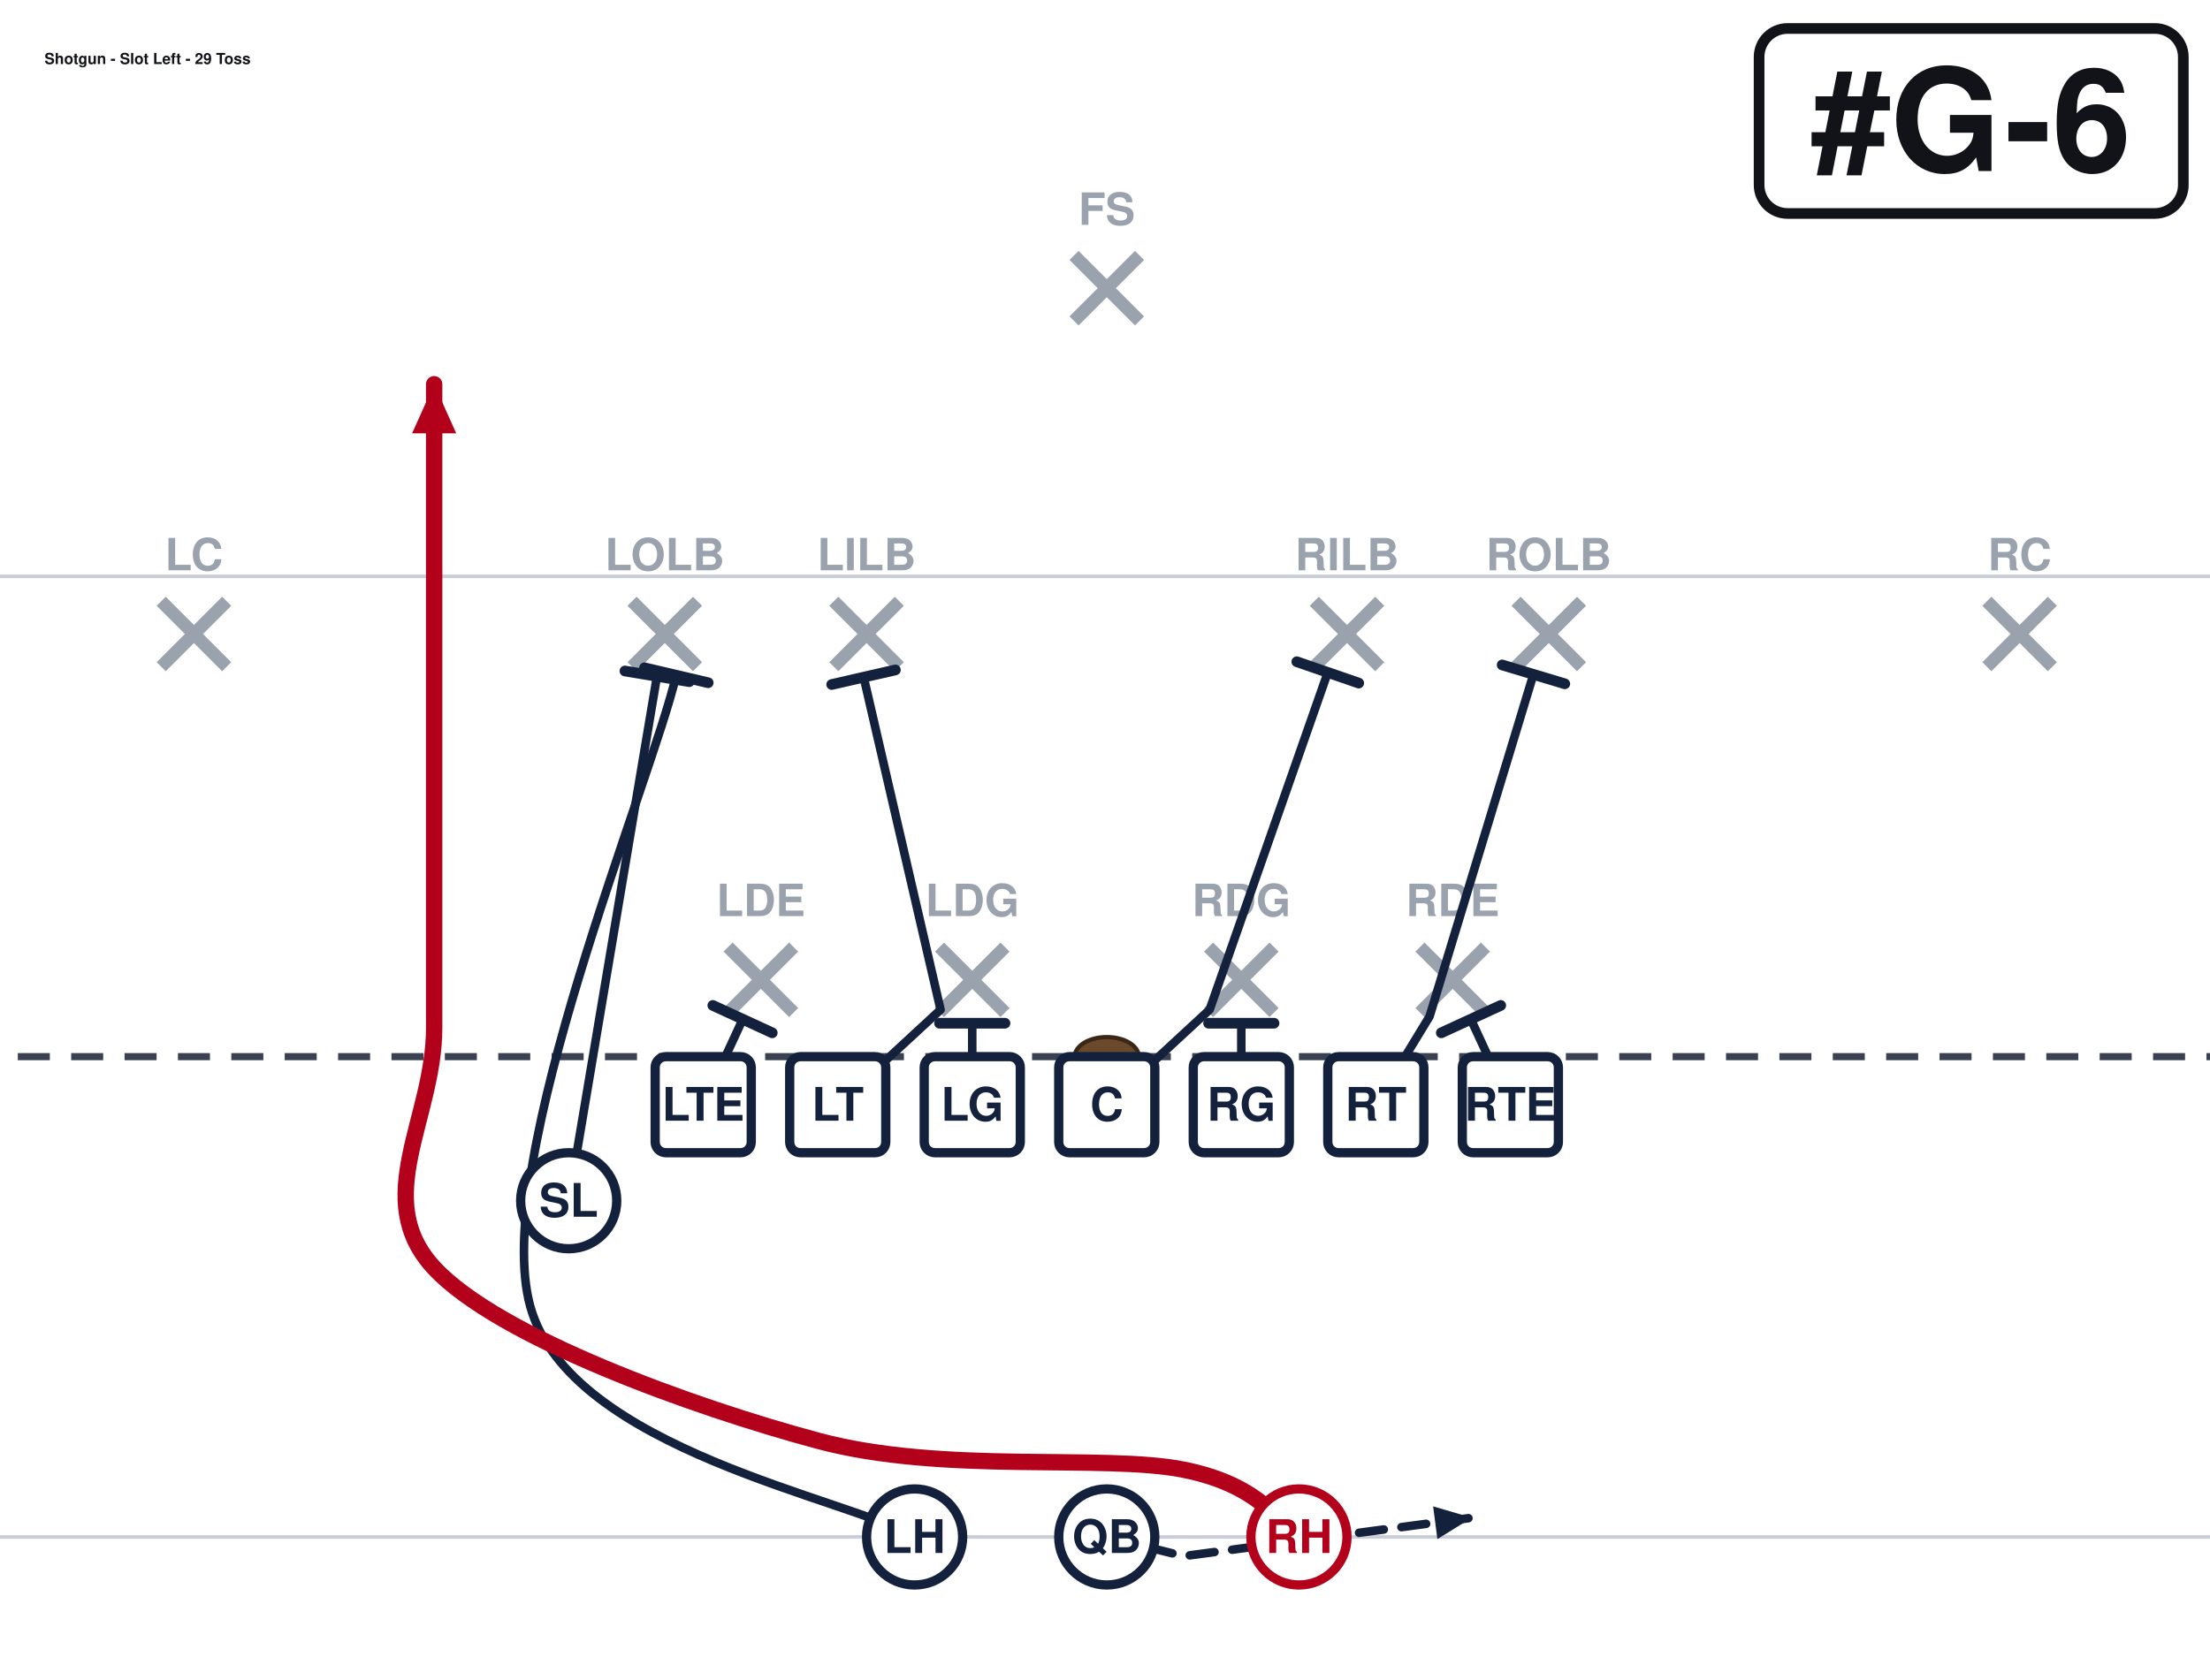
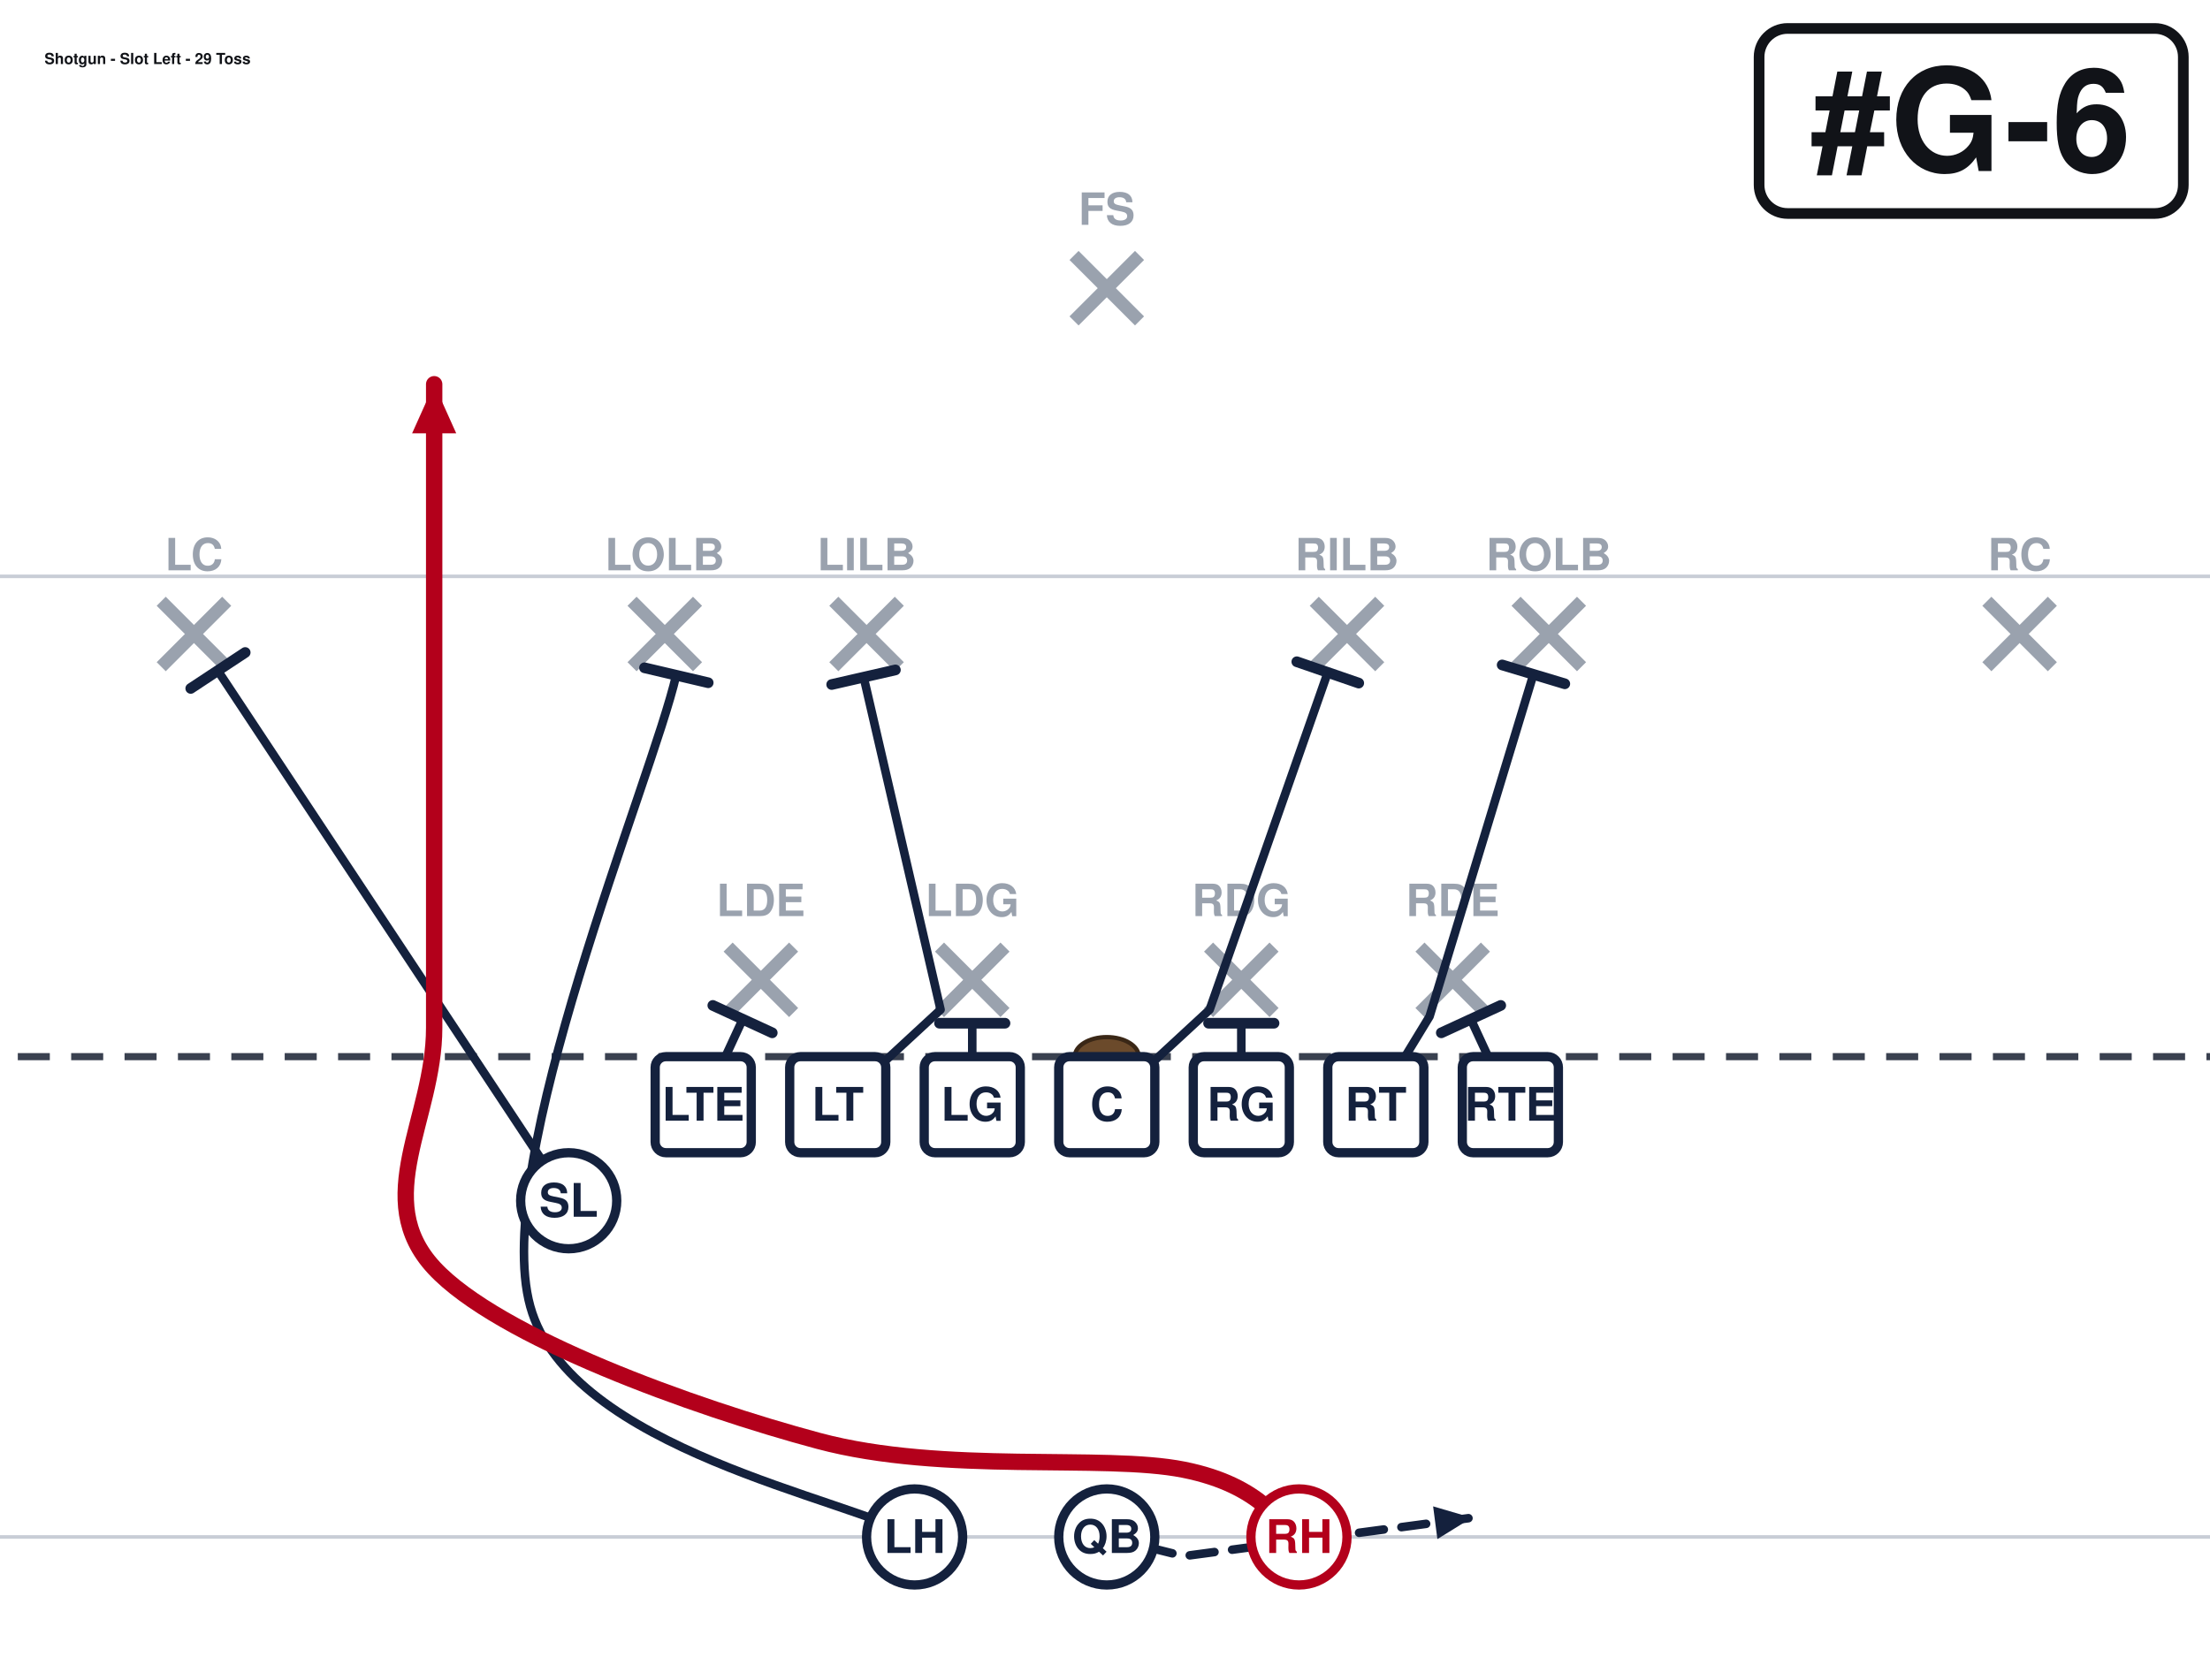
<svg xmlns="http://www.w3.org/2000/svg" width="621" height="472" viewBox="40 27 621 472" font-family="Segoe UI, Helvetica, Arial, sans-serif" role="img">
  <rect x="0" y="0" width="702" height="513" fill="#ffffff" />
  <line x1="0" y1="459.0" x2="702" y2="459.0" stroke="#c8cdd6" stroke-width="1" />
  <line x1="0" y1="189.0" x2="702" y2="189.0" stroke="#c8cdd6" stroke-width="1" />
  <line x1="0" y1="324.0" x2="702" y2="324.0" stroke="#3a4150" stroke-width="2" stroke-dasharray="9 6" />
  <ellipse cx="351.0" cy="324.0" rx="9" ry="5.5" fill="#6b4a2b" stroke="#3a2716" stroke-width="1.2" />
  <line x1="244.6" y1="293.2" x2="263.0" y2="311.6" stroke="#9aa2ae" stroke-width="3.6" />
  <line x1="263.0" y1="293.2" x2="244.6" y2="311.6" stroke="#9aa2ae" stroke-width="3.6" />
  <text x="253.8" y="284.5" text-anchor="middle" font-size="12.5" fill="#9aa2ae" font-weight="600">LDE</text>
  <line x1="304.0" y1="293.2" x2="322.4" y2="311.6" stroke="#9aa2ae" stroke-width="3.6" />
  <line x1="322.4" y1="293.2" x2="304.0" y2="311.6" stroke="#9aa2ae" stroke-width="3.6" />
  <text x="313.2" y="284.5" text-anchor="middle" font-size="12.5" fill="#9aa2ae" font-weight="600">LDG</text>
  <line x1="379.6" y1="293.2" x2="398.0" y2="311.6" stroke="#9aa2ae" stroke-width="3.6" />
  <line x1="398.0" y1="293.2" x2="379.6" y2="311.6" stroke="#9aa2ae" stroke-width="3.6" />
  <text x="388.8" y="284.5" text-anchor="middle" font-size="12.5" fill="#9aa2ae" font-weight="600">RDG</text>
  <line x1="439.0" y1="293.2" x2="457.4" y2="311.6" stroke="#9aa2ae" stroke-width="3.6" />
  <line x1="457.4" y1="293.2" x2="439.0" y2="311.6" stroke="#9aa2ae" stroke-width="3.6" />
  <text x="448.2" y="284.5" text-anchor="middle" font-size="12.5" fill="#9aa2ae" font-weight="600">RDE</text>
  <line x1="217.6" y1="196.0" x2="236.0" y2="214.4" stroke="#9aa2ae" stroke-width="3.6" />
  <line x1="236.0" y1="196.0" x2="217.6" y2="214.4" stroke="#9aa2ae" stroke-width="3.6" />
  <text x="226.8" y="187.3" text-anchor="middle" font-size="12.5" fill="#9aa2ae" font-weight="600">LOLB</text>
  <line x1="274.3" y1="196.0" x2="292.7" y2="214.4" stroke="#9aa2ae" stroke-width="3.6" />
  <line x1="292.7" y1="196.0" x2="274.3" y2="214.4" stroke="#9aa2ae" stroke-width="3.6" />
  <text x="283.5" y="187.3" text-anchor="middle" font-size="12.5" fill="#9aa2ae" font-weight="600">LILB</text>
  <line x1="409.3" y1="196.0" x2="427.7" y2="214.4" stroke="#9aa2ae" stroke-width="3.6" />
  <line x1="427.7" y1="196.0" x2="409.3" y2="214.4" stroke="#9aa2ae" stroke-width="3.6" />
  <text x="418.5" y="187.3" text-anchor="middle" font-size="12.5" fill="#9aa2ae" font-weight="600">RILB</text>
  <line x1="466.0" y1="196.0" x2="484.4" y2="214.4" stroke="#9aa2ae" stroke-width="3.6" />
  <line x1="484.4" y1="196.0" x2="466.0" y2="214.4" stroke="#9aa2ae" stroke-width="3.6" />
  <text x="475.2" y="187.3" text-anchor="middle" font-size="12.5" fill="#9aa2ae" font-weight="600">ROLB</text>
  <line x1="85.3" y1="196.0" x2="103.7" y2="214.4" stroke="#9aa2ae" stroke-width="3.6" />
  <line x1="103.7" y1="196.0" x2="85.3" y2="214.4" stroke="#9aa2ae" stroke-width="3.6" />
  <text x="94.5" y="187.3" text-anchor="middle" font-size="12.5" fill="#9aa2ae" font-weight="600">LC</text>
  <line x1="598.3" y1="196.0" x2="616.7" y2="214.4" stroke="#9aa2ae" stroke-width="3.6" />
  <line x1="616.7" y1="196.0" x2="598.3" y2="214.4" stroke="#9aa2ae" stroke-width="3.6" />
  <text x="607.5" y="187.3" text-anchor="middle" font-size="12.5" fill="#9aa2ae" font-weight="600">RC</text>
  <line x1="341.8" y1="98.8" x2="360.2" y2="117.2" stroke="#9aa2ae" stroke-width="3.6" />
  <line x1="360.2" y1="98.8" x2="341.8" y2="117.2" stroke="#9aa2ae" stroke-width="3.6" />
  <text x="351.0" y="90.2" text-anchor="middle" font-size="12.5" fill="#9aa2ae" font-weight="600">FS</text>
  <path d="M237.6,337.5 L248.7,313.5" fill="none" stroke="#14213d" stroke-width="2.4" stroke-linecap="round" stroke-linejoin="round" />
  <line x1="240.3" y1="309.6" x2="257.0" y2="317.3" stroke="#14213d" stroke-width="3.0" stroke-linecap="round" />
  <path d="M275.4,337.5 L304.3,310.8 L282.7,217.4" fill="none" stroke="#14213d" stroke-width="2.4" stroke-linecap="round" stroke-linejoin="round" />
  <line x1="273.7" y1="219.4" x2="291.6" y2="215.3" stroke="#14213d" stroke-width="3.0" stroke-linecap="round" />
  <path d="M313.2,337.5 L313.2,314.6" fill="none" stroke="#14213d" stroke-width="2.4" stroke-linecap="round" stroke-linejoin="round" />
  <line x1="304.0" y1="314.6" x2="322.4" y2="314.6" stroke="#14213d" stroke-width="3.0" stroke-linecap="round" />
  <path d="M351.0,337.5 L379.9,310.8 L413.1,216.0" fill="none" stroke="#14213d" stroke-width="2.4" stroke-linecap="round" stroke-linejoin="round" />
  <line x1="404.4" y1="213.0" x2="421.8" y2="219.0" stroke="#14213d" stroke-width="3.0" stroke-linecap="round" />
  <path d="M388.8,337.5 L388.8,314.6" fill="none" stroke="#14213d" stroke-width="2.4" stroke-linecap="round" stroke-linejoin="round" />
  <line x1="379.6" y1="314.6" x2="398.0" y2="314.6" stroke="#14213d" stroke-width="3.0" stroke-linecap="round" />
  <path d="M426.6,337.5 L441.7,312.7 L470.9,216.5" fill="none" stroke="#14213d" stroke-width="2.4" stroke-linecap="round" stroke-linejoin="round" />
  <line x1="462.1" y1="213.9" x2="479.7" y2="219.2" stroke="#14213d" stroke-width="3.0" stroke-linecap="round" />
  <path d="M464.4,337.5 L453.3,313.5" fill="none" stroke="#14213d" stroke-width="2.4" stroke-linecap="round" stroke-linejoin="round" />
  <line x1="445.0" y1="317.3" x2="461.7" y2="309.6" stroke="#14213d" stroke-width="3.0" stroke-linecap="round" />
-   <path d="M199.8,364.5 L224.6,217.1" fill="none" stroke="#14213d" stroke-width="2.4" stroke-linecap="round" stroke-linejoin="round" />
-   <line x1="215.6" y1="215.6" x2="233.7" y2="218.6" stroke="#14213d" stroke-width="3.0" stroke-linecap="round" />
+   <path d="M199.8,364.5 L101.2,215.5" fill="none" stroke="#14213d" stroke-width="2.4" stroke-linecap="round" stroke-linejoin="round" />
+   <line x1="93.6" y1="220.5" x2="108.9" y2="210.4" stroke="#14213d" stroke-width="3.0" stroke-linecap="round" />
  <path d="M351.0,459.0 L372.6,464.4 L453.6,453.6" fill="none" stroke="#14213d" stroke-width="2.4" stroke-linecap="round" stroke-linejoin="round" stroke-dasharray="7 5" />
  <polygon points="453.6,453.6 443.9,459.6 442.7,450.4" fill="#14213d" />
  <path d="M297.0,459.0 C279.0,448.2 200.2,434.6 189.0,394.2 C177.8,353.8 223.2,246.4 230.0,216.8" fill="none" stroke="#14213d" stroke-width="2.4" stroke-linecap="round" stroke-linejoin="round" />
  <line x1="221.1" y1="214.7" x2="239.0" y2="218.9" stroke="#14213d" stroke-width="3.0" stroke-linecap="round" />
  <path d="M405.0,459.0 C399.6,455.9 395.1,444.6 372.6,440.1 C350.1,435.6 305.1,441.4 270.0,432.0 C234.9,422.6 180.0,402.8 162.0,383.4 C144.0,364.0 162.0,341.5 162.0,315.9 C162.0,290.2 162.0,259.6 162.0,229.5 C162.0,199.3 162.0,150.8 162.0,135.0" fill="none" stroke="#b3001b" stroke-width="4.6" stroke-linecap="round" stroke-linejoin="round" />
  <polygon points="162.0,135.0 168.2,148.8 155.8,148.8" fill="#b3001b" />
  <rect x="224.1" y="324.0" width="27.0" height="27.0" rx="3" fill="#ffffff" stroke="#14213d" stroke-width="2.6" />
  <text x="237.6" y="342.0" text-anchor="middle" font-size="13" font-weight="700" fill="#14213d">LTE</text>
  <rect x="261.9" y="324.0" width="27.0" height="27.0" rx="3" fill="#ffffff" stroke="#14213d" stroke-width="2.6" />
  <text x="275.4" y="342.0" text-anchor="middle" font-size="13" font-weight="700" fill="#14213d">LT</text>
  <rect x="299.7" y="324.0" width="27.0" height="27.0" rx="3" fill="#ffffff" stroke="#14213d" stroke-width="2.6" />
  <text x="313.2" y="342.0" text-anchor="middle" font-size="13" font-weight="700" fill="#14213d">LG</text>
  <rect x="337.5" y="324.0" width="27.0" height="27.0" rx="3" fill="#ffffff" stroke="#14213d" stroke-width="2.6" />
  <text x="351.0" y="342.0" text-anchor="middle" font-size="13" font-weight="700" fill="#14213d">C</text>
  <rect x="375.3" y="324.0" width="27.0" height="27.0" rx="3" fill="#ffffff" stroke="#14213d" stroke-width="2.6" />
  <text x="388.8" y="342.0" text-anchor="middle" font-size="13" font-weight="700" fill="#14213d">RG</text>
  <rect x="413.1" y="324.0" width="27.0" height="27.0" rx="3" fill="#ffffff" stroke="#14213d" stroke-width="2.6" />
  <text x="426.6" y="342.0" text-anchor="middle" font-size="13" font-weight="700" fill="#14213d">RT</text>
  <rect x="450.9" y="324.0" width="27.0" height="27.0" rx="3" fill="#ffffff" stroke="#14213d" stroke-width="2.6" />
  <text x="464.4" y="342.0" text-anchor="middle" font-size="13" font-weight="700" fill="#14213d">RTE</text>
  <circle cx="199.8" cy="364.5" r="13.5" fill="#ffffff" stroke="#14213d" stroke-width="2.6" />
  <text x="199.8" y="369.0" text-anchor="middle" font-size="13" font-weight="700" fill="#14213d">SL</text>
  <circle cx="351.0" cy="459.0" r="13.5" fill="#ffffff" stroke="#14213d" stroke-width="2.6" />
  <text x="351.0" y="463.5" text-anchor="middle" font-size="13" font-weight="700" fill="#14213d">QB</text>
  <circle cx="297.0" cy="459.0" r="13.5" fill="#ffffff" stroke="#14213d" stroke-width="2.6" />
  <text x="297.0" y="463.5" text-anchor="middle" font-size="13" font-weight="700" fill="#14213d">LH</text>
  <circle cx="405.0" cy="459.0" r="13.5" fill="#ffffff" stroke="#b3001b" stroke-width="2.6" />
  <text x="405.0" y="463.5" text-anchor="middle" font-size="13" font-weight="700" fill="#b3001b">RH</text>
  <rect x="534.3" y="35.0" width="119.2" height="52.0" rx="8" fill="#ffffff" stroke="#111318" stroke-width="3" />
  <text x="593.9" y="75.0" text-anchor="middle" font-size="40" font-weight="800" fill="#111318">#G-6</text>
  <text x="52.5" y="45.0" font-size="4.3" font-weight="700" fill="#111318">Shotgun - Slot Left - 29 Toss</text>
</svg>
